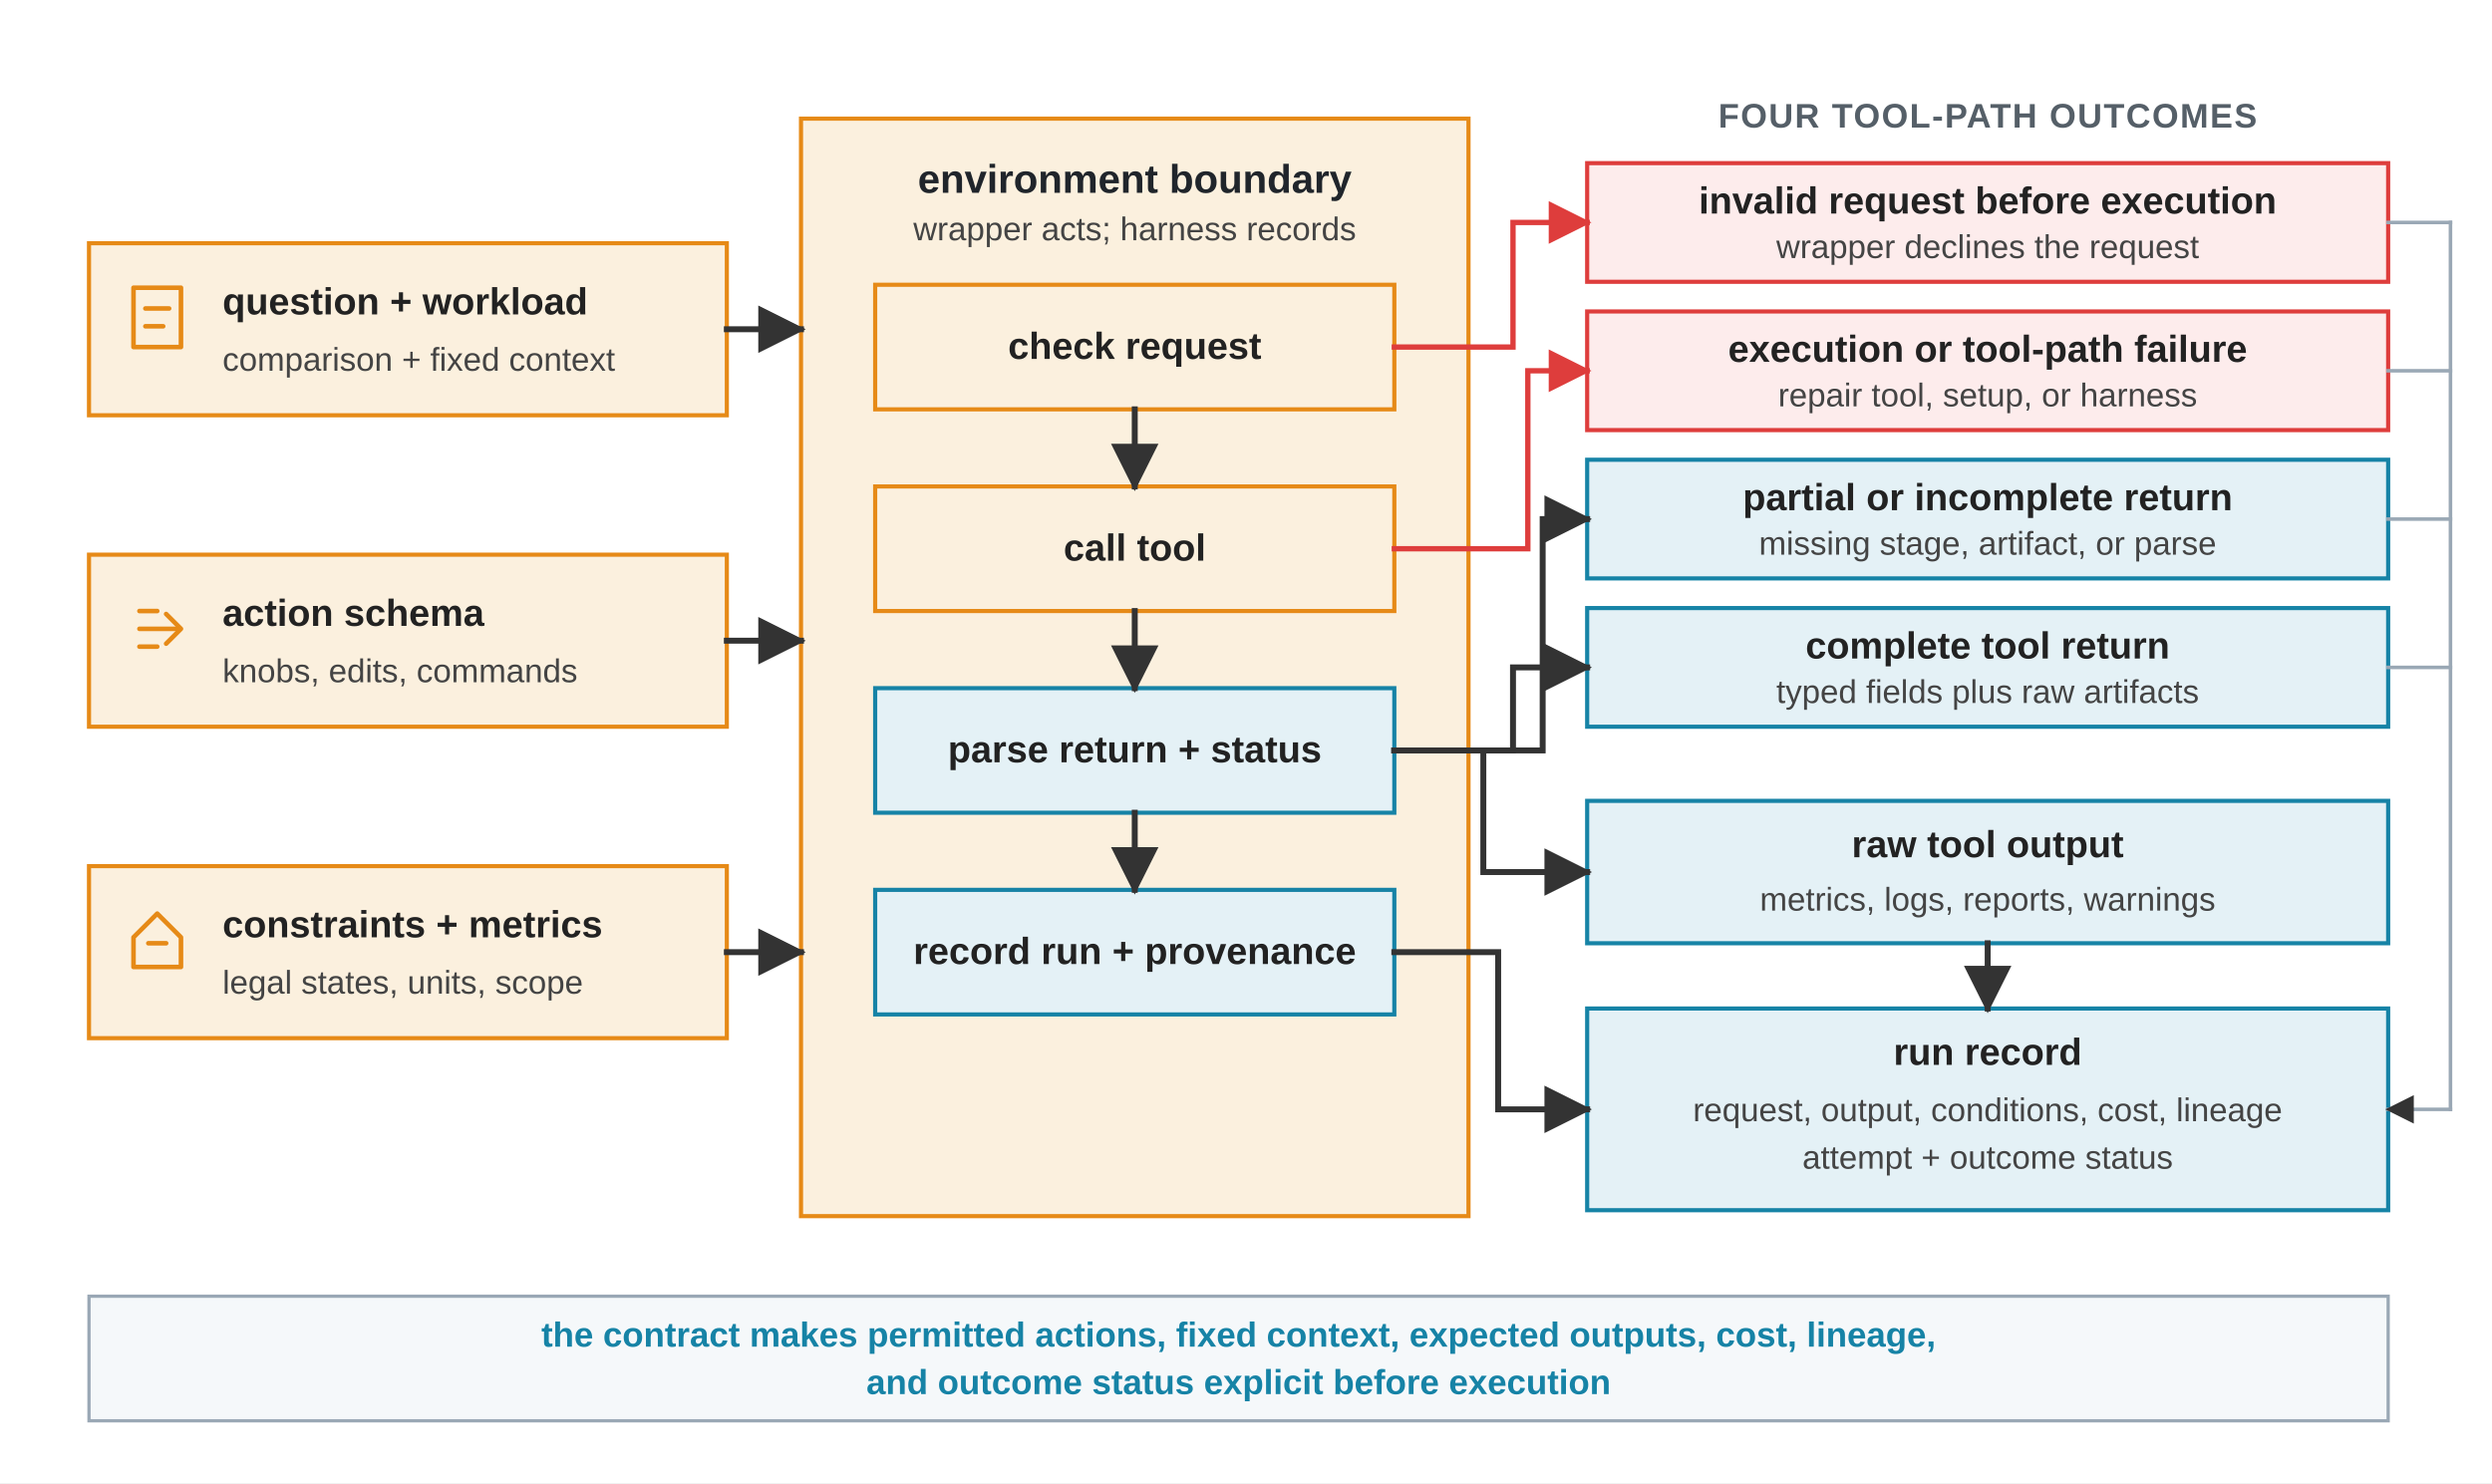
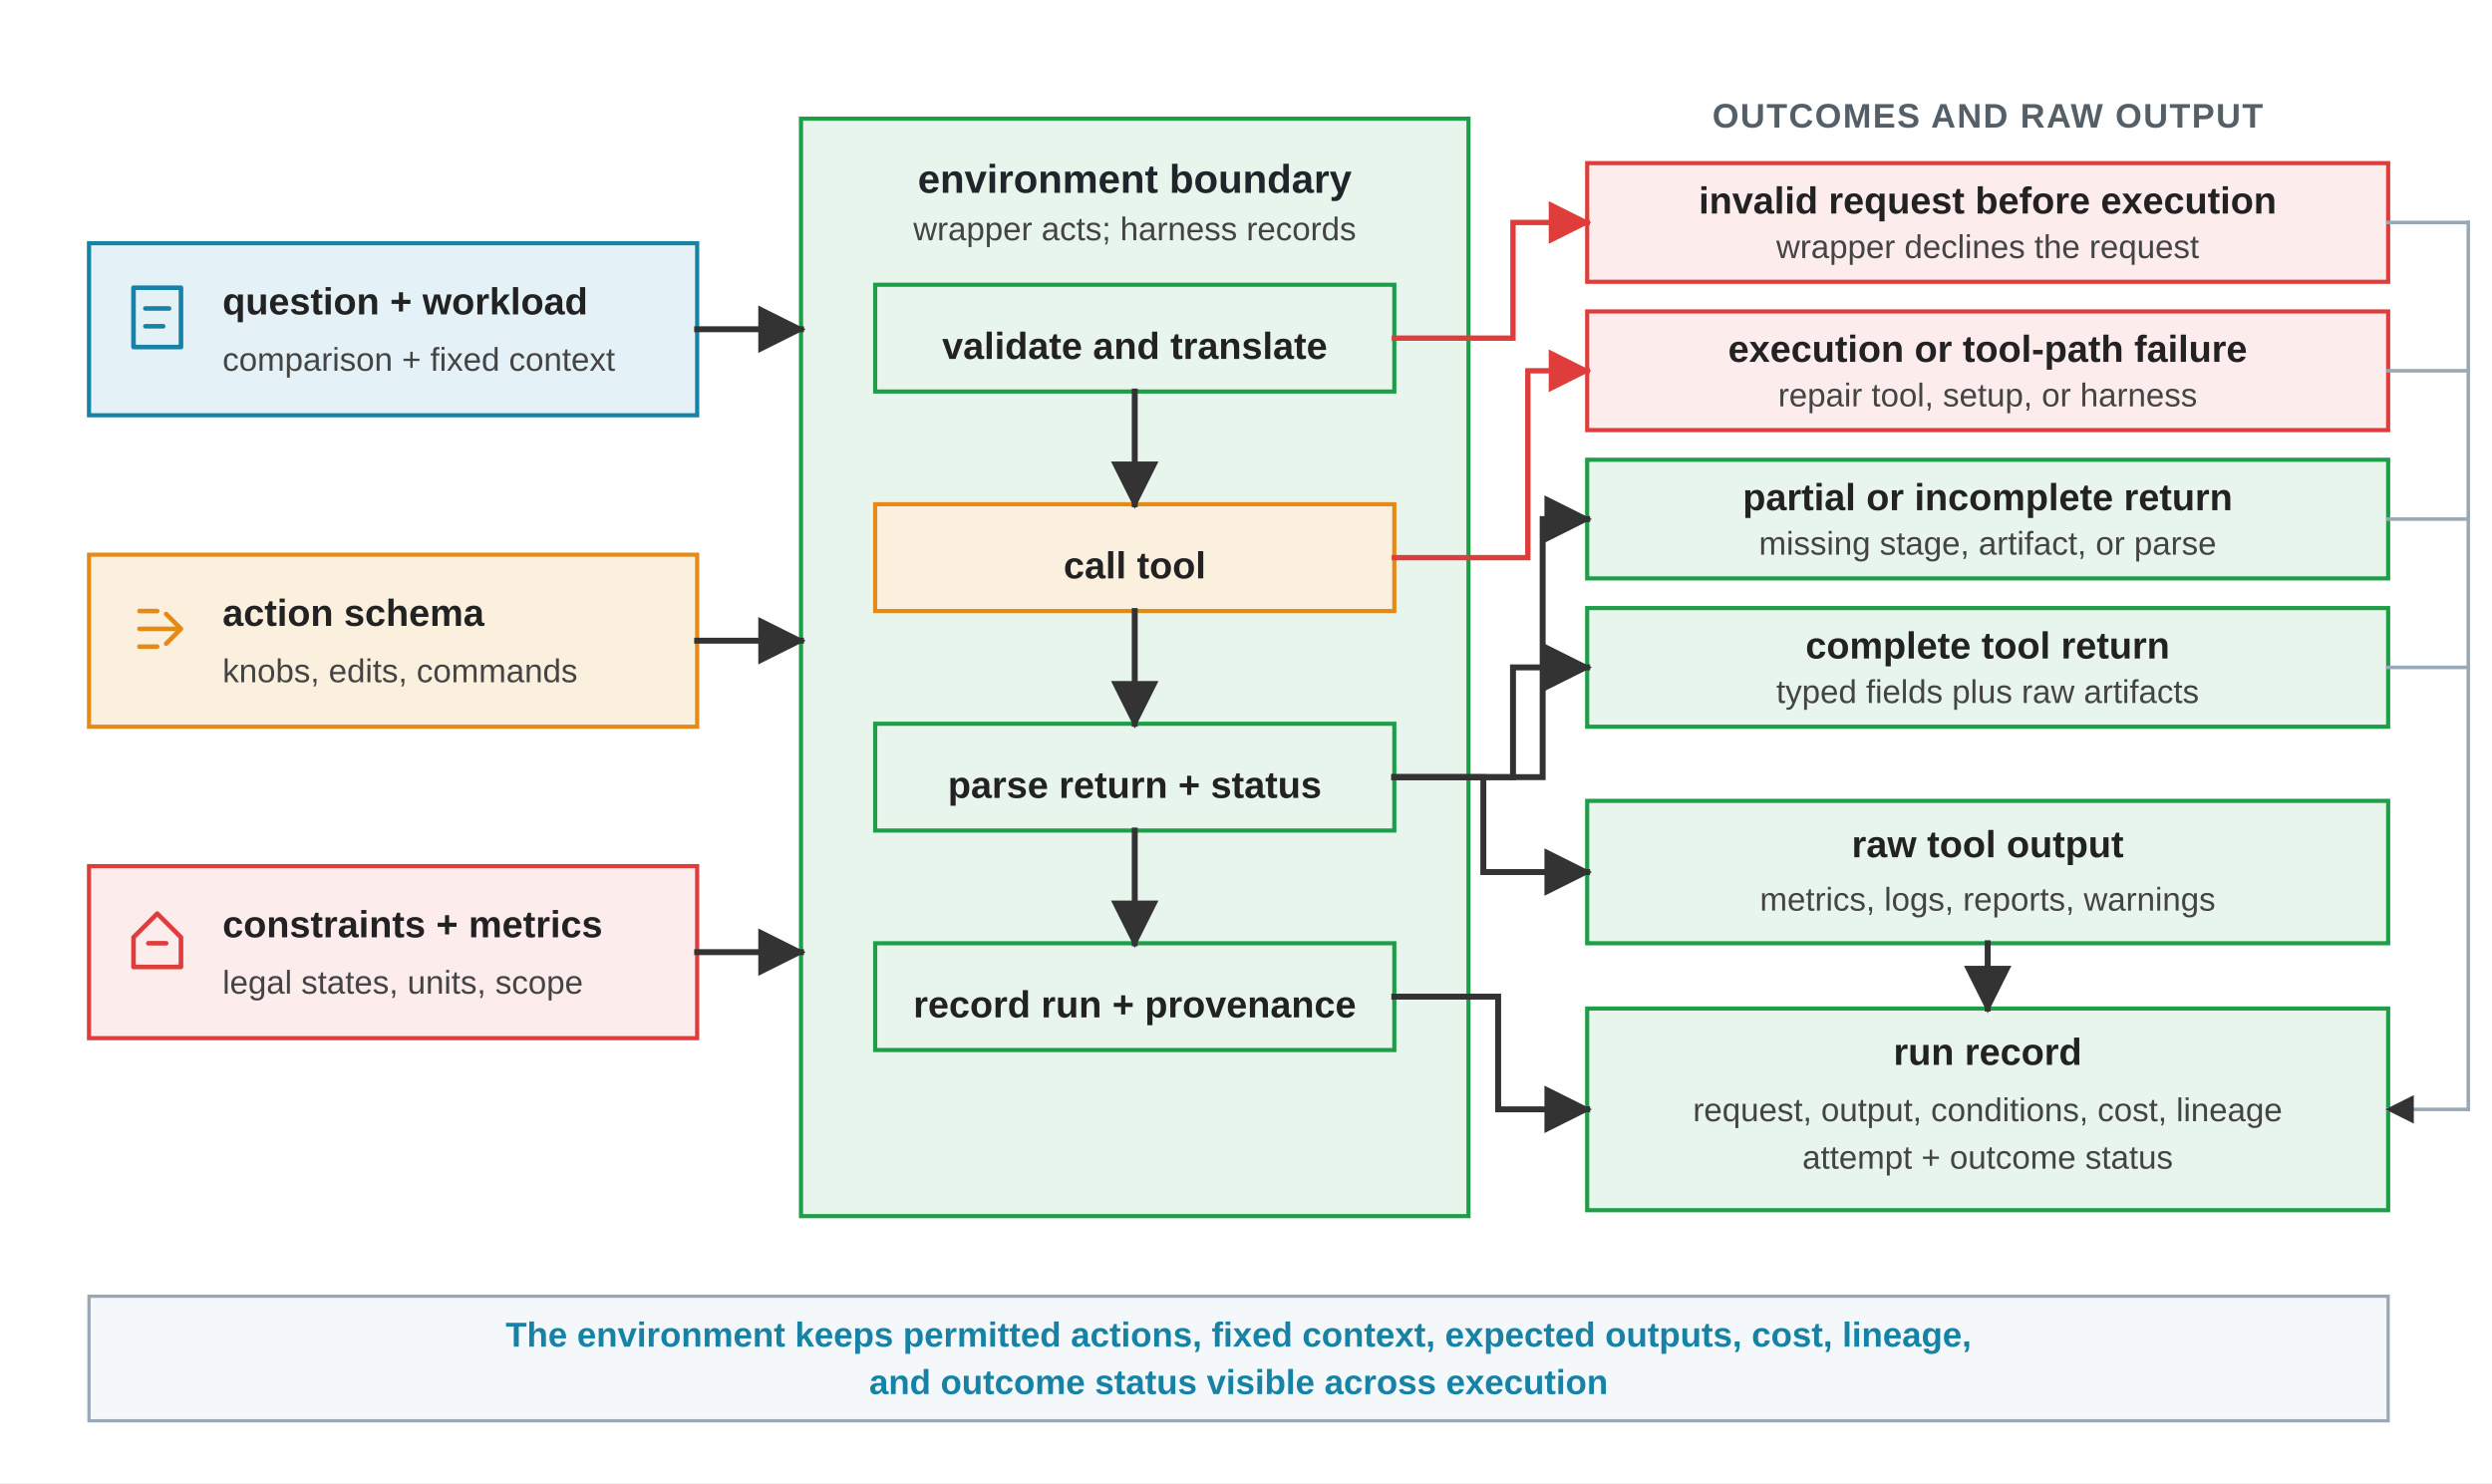
<svg xmlns="http://www.w3.org/2000/svg" viewBox="0 0 840 500" role="img">
  <defs>
    <marker id="arrow" viewBox="0 0 10 10" refX="9" refY="5" markerWidth="8" markerHeight="8" orient="auto">
      <path d="M 0 0 L 10 5 L 0 10 z" fill="#333333" />
    </marker>
    <marker id="arrow-red" viewBox="0 0 10 10" refX="9" refY="5" markerWidth="8" markerHeight="8" orient="auto">
      <path d="M 0 0 L 10 5 L 0 10 z" fill="#DE3D3C" />
    </marker>
    <style>
      .font { font-family: Arial, Helvetica, sans-serif; }
      .panel-title { font-size: 13.5px; font-weight: 700; fill: #20252B; }
      .section-title { font-size: 11.5px; font-weight: 700; fill: #555F68; letter-spacing: 0.5px; }
      .label { font-size: 12.7px; font-weight: 700; fill: #222222; }
      .small { font-size: 11.1px; fill: #444444; }
      .note { font-size: 11.7px; font-weight: 700; fill: #1683A6; }
      .bar { fill: #F5F8FA; stroke: #9AA8B5; stroke-width: 1.1; }
-       .input { fill: #FBF0DE; stroke: #E68A17; stroke-width: 1.4; }
-       .env { fill: #FBF0DE; stroke: #E68A17; stroke-width: 1.4; }
+       .input-objective { fill: #E4F1F6; stroke: #1683A6; stroke-width: 1.4; }
+       .input-action { fill: #FBF0DE; stroke: #E68A17; stroke-width: 1.4; }
+       .input-constraint { fill: #FDECEC; stroke: #DE3D3C; stroke-width: 1.4; }
+       .env { fill: #E7F5EC; stroke: #1E9E48; stroke-width: 1.4; }
      .tool { fill: #FBF0DE; stroke: #E68A17; stroke-width: 1.4; }
-       .feedback { fill: #E4F1F6; stroke: #1683A6; stroke-width: 1.4; }
+       .feedback { fill: #E7F5EC; stroke: #1E9E48; stroke-width: 1.4; }
      .reject { fill: #FDECEC; stroke: #DE3D3C; stroke-width: 1.4; }
-       .review { fill: #E4F1F6; stroke: #1683A6; stroke-width: 1.4; }
+       .review { fill: #E7F5EC; stroke: #1E9E48; stroke-width: 1.4; }
      .arrow { stroke: #333333; stroke-width: 2; fill: none; stroke-linecap: square; stroke-linejoin: miter; }
      .reject-arrow { stroke: #DE3D3C; stroke-width: 1.8; fill: none; stroke-linecap: square; stroke-linejoin: miter; }
      .record-arrow { stroke: #9AA8B5; stroke-width: 1.2; fill: none; stroke-linecap: square; stroke-linejoin: miter; }
      .glyph { fill: none; stroke: currentColor; stroke-width: 1.55; stroke-linecap: round; stroke-linejoin: round; }
-       .glyph-input { color: #E68A17; }
+       .glyph-objective { color: #1683A6; }
+       .glyph-action { color: #E68A17; }
+       .glyph-constraint { color: #DE3D3C; }
    </style>
  </defs>
  <rect width="840" height="500" fill="#FFFFFF" />
  <g class="font">
-     <rect class="input" x="30" y="82" width="215" height="58" />
-     <g class="glyph glyph-input" transform="translate(45 97)">
+     <rect class="input-objective" x="30" y="82" width="205" height="58" />
+     <g class="glyph glyph-objective" transform="translate(45 97)">
      <rect x="0" y="0" width="16" height="20" />
      <path d="M 4 7 L 12 7" />
      <path d="M 4 13 L 10 13" />
    </g>
    <text class="label" x="75" y="106">question + workload</text>
    <text class="small" x="75" y="125">comparison + fixed context</text>
-     <rect class="input" x="30" y="187" width="215" height="58" />
-     <g class="glyph glyph-input" transform="translate(45 202)">
+     <rect class="input-action" x="30" y="187" width="205" height="58" />
+     <g class="glyph glyph-action" transform="translate(45 202)">
      <path d="M 2 10 L 15 10" />
      <path d="M 11 5 L 16 10 L 11 15" />
      <path d="M 2 4 L 8 4" />
      <path d="M 2 16 L 8 16" />
    </g>
    <text class="label" x="75" y="211">action schema</text>
    <text class="small" x="75" y="230">knobs, edits, commands</text>
-     <rect class="input" x="30" y="292" width="215" height="58" />
-     <g class="glyph glyph-input" transform="translate(45 307)">
+     <rect class="input-constraint" x="30" y="292" width="205" height="58" />
+     <g class="glyph glyph-constraint" transform="translate(45 307)">
      <path d="M 8 1 L 16 9 L 16 19 L 0 19 L 0 9 Z" />
      <path d="M 5 11 L 11 11" />
    </g>
    <text class="label" x="75" y="316">constraints + metrics</text>
    <text class="small" x="75" y="335">legal states, units, scope</text>
    <rect class="env" x="270" y="40" width="225" height="370" />
    <text class="panel-title" x="382.5" y="65" text-anchor="middle">environment boundary</text>
    <text class="small" x="382.5" y="81" text-anchor="middle">wrapper acts; harness records</text>
-     <rect class="env" x="295" y="96" width="175" height="42" />
-     <text class="label" x="382.5" y="121" text-anchor="middle">check request</text>
-     <rect class="tool" x="295" y="164" width="175" height="42" />
-     <text class="label" x="382.5" y="189" text-anchor="middle">call tool</text>
-     <rect class="feedback" x="295" y="232" width="175" height="42" />
-     <text class="label" x="382.5" y="257" text-anchor="middle">parse return + status</text>
-     <rect class="feedback" x="295" y="300" width="175" height="42" />
-     <text class="label" x="382.5" y="325" text-anchor="middle">record run + provenance</text>
-     <text class="section-title" x="670" y="43" text-anchor="middle">FOUR TOOL-PATH OUTCOMES</text>
+     <rect class="env" x="295" y="96" width="175" height="36" />
+     <text class="label" x="382.5" y="121" text-anchor="middle">validate and translate</text>
+     <rect class="tool" x="295" y="170" width="175" height="36" />
+     <text class="label" x="382.5" y="195" text-anchor="middle">call tool</text>
+     <rect class="feedback" x="295" y="244" width="175" height="36" />
+     <text class="label" x="382.5" y="269" text-anchor="middle">parse return + status</text>
+     <rect class="feedback" x="295" y="318" width="175" height="36" />
+     <text class="label" x="382.5" y="343" text-anchor="middle">record run + provenance</text>
+     <text class="section-title" x="670" y="43" text-anchor="middle">OUTCOMES AND RAW OUTPUT</text>
    <rect class="reject" x="535" y="55" width="270" height="40" />
    <text class="label" x="670" y="72" text-anchor="middle">invalid request before execution</text>
    <text class="small" x="670" y="87" text-anchor="middle">wrapper declines the request</text>
    <rect class="reject" x="535" y="105" width="270" height="40" />
    <text class="label" x="670" y="122" text-anchor="middle">execution or tool-path failure</text>
    <text class="small" x="670" y="137" text-anchor="middle">repair tool, setup, or harness</text>
    <rect class="feedback" x="535" y="155" width="270" height="40" />
    <text class="label" x="670" y="172" text-anchor="middle">partial or incomplete return</text>
    <text class="small" x="670" y="187" text-anchor="middle">missing stage, artifact, or parse</text>
    <rect class="review" x="535" y="205" width="270" height="40" />
    <text class="label" x="670" y="222" text-anchor="middle">complete tool return</text>
    <text class="small" x="670" y="237" text-anchor="middle">typed fields plus raw artifacts</text>
    <rect class="feedback" x="535" y="270" width="270" height="48" />
    <text class="label" x="670" y="289" text-anchor="middle">raw tool output</text>
    <text class="small" x="670" y="307" text-anchor="middle">metrics, logs, reports, warnings</text>
    <rect class="feedback" x="535" y="340" width="270" height="68" />
    <text class="label" x="670" y="359" text-anchor="middle">run record</text>
    <text class="small" x="670" y="378" text-anchor="middle">request, output, conditions, cost, lineage</text>
    <text class="small" x="670" y="394" text-anchor="middle">attempt + outcome status</text>
-     <line class="arrow" x1="245" y1="111" x2="270" y2="111" marker-end="url(#arrow)" />
-     <line class="arrow" x1="245" y1="216" x2="270" y2="216" marker-end="url(#arrow)" />
-     <line class="arrow" x1="245" y1="321" x2="270" y2="321" marker-end="url(#arrow)" />
-     <line class="arrow" x1="382.5" y1="138" x2="382.5" y2="164" marker-end="url(#arrow)" />
-     <line class="arrow" x1="382.5" y1="206" x2="382.5" y2="232" marker-end="url(#arrow)" />
-     <line class="arrow" x1="382.5" y1="274" x2="382.5" y2="300" marker-end="url(#arrow)" />
-     <path class="reject-arrow" d="M 470 117 H 510 V 75 H 535" marker-end="url(#arrow-red)" />
-     <path class="reject-arrow" d="M 470 185 H 515 V 125 H 535" marker-end="url(#arrow-red)" />
-     <path class="arrow" d="M 470 253 H 520 V 175 H 535" marker-end="url(#arrow)" />
-     <path class="arrow" d="M 470 253 H 510 V 225 H 535" marker-end="url(#arrow)" />
-     <path class="arrow" d="M 470 253 H 500 V 294 H 535" marker-end="url(#arrow)" />
-     <path class="arrow" d="M 470 321 H 505 V 374 H 535" marker-end="url(#arrow)" />
+     <line class="arrow" x1="235" y1="111" x2="270" y2="111" marker-end="url(#arrow)" />
+     <line class="arrow" x1="235" y1="216" x2="270" y2="216" marker-end="url(#arrow)" />
+     <line class="arrow" x1="235" y1="321" x2="270" y2="321" marker-end="url(#arrow)" />
+     <line class="arrow" x1="382.5" y1="132" x2="382.5" y2="170" marker-end="url(#arrow)" />
+     <line class="arrow" x1="382.5" y1="206" x2="382.5" y2="244" marker-end="url(#arrow)" />
+     <line class="arrow" x1="382.5" y1="280" x2="382.5" y2="318" marker-end="url(#arrow)" />
+     <path class="reject-arrow" d="M 470 114 H 510 V 75 H 535" marker-end="url(#arrow-red)" />
+     <path class="reject-arrow" d="M 470 188 H 515 V 125 H 535" marker-end="url(#arrow-red)" />
+     <path class="arrow" d="M 470 262 H 520 V 175 H 535" marker-end="url(#arrow)" />
+     <path class="arrow" d="M 470 262 H 510 V 225 H 535" marker-end="url(#arrow)" />
+     <path class="arrow" d="M 470 262 H 500 V 294 H 535" marker-end="url(#arrow)" />
+     <path class="arrow" d="M 470 336 H 505 V 374 H 535" marker-end="url(#arrow)" />
    <line class="arrow" x1="670" y1="318" x2="670" y2="340" marker-end="url(#arrow)" />
-     <line class="record-arrow" x1="805" y1="75" x2="826" y2="75" />
-     <line class="record-arrow" x1="805" y1="125" x2="826" y2="125" />
-     <line class="record-arrow" x1="805" y1="175" x2="826" y2="175" />
-     <line class="record-arrow" x1="805" y1="225" x2="826" y2="225" />
-     <line class="record-arrow" x1="826" y1="75" x2="826" y2="374" />
-     <line class="record-arrow" x1="826" y1="374" x2="805" y2="374" marker-end="url(#arrow)" />
+     <line class="record-arrow" x1="805" y1="75" x2="832" y2="75" />
+     <line class="record-arrow" x1="805" y1="125" x2="832" y2="125" />
+     <line class="record-arrow" x1="805" y1="175" x2="832" y2="175" />
+     <line class="record-arrow" x1="805" y1="225" x2="832" y2="225" />
+     <line class="record-arrow" x1="832" y1="75" x2="832" y2="374" />
+     <line class="record-arrow" x1="832" y1="374" x2="805" y2="374" marker-end="url(#arrow)" />
    <rect class="bar" x="30" y="437" width="775" height="42" />
-     <text class="note" x="417.5" y="454" text-anchor="middle">the contract makes permitted actions, fixed context, expected outputs, cost, lineage,</text>
-     <text class="note" x="417.5" y="470" text-anchor="middle">and outcome status explicit before execution</text>
+     <text class="note" x="417.5" y="454" text-anchor="middle">The environment keeps permitted actions, fixed context, expected outputs, cost, lineage,</text>
+     <text class="note" x="417.5" y="470" text-anchor="middle">and outcome status visible across execution</text>
  </g>
</svg>
